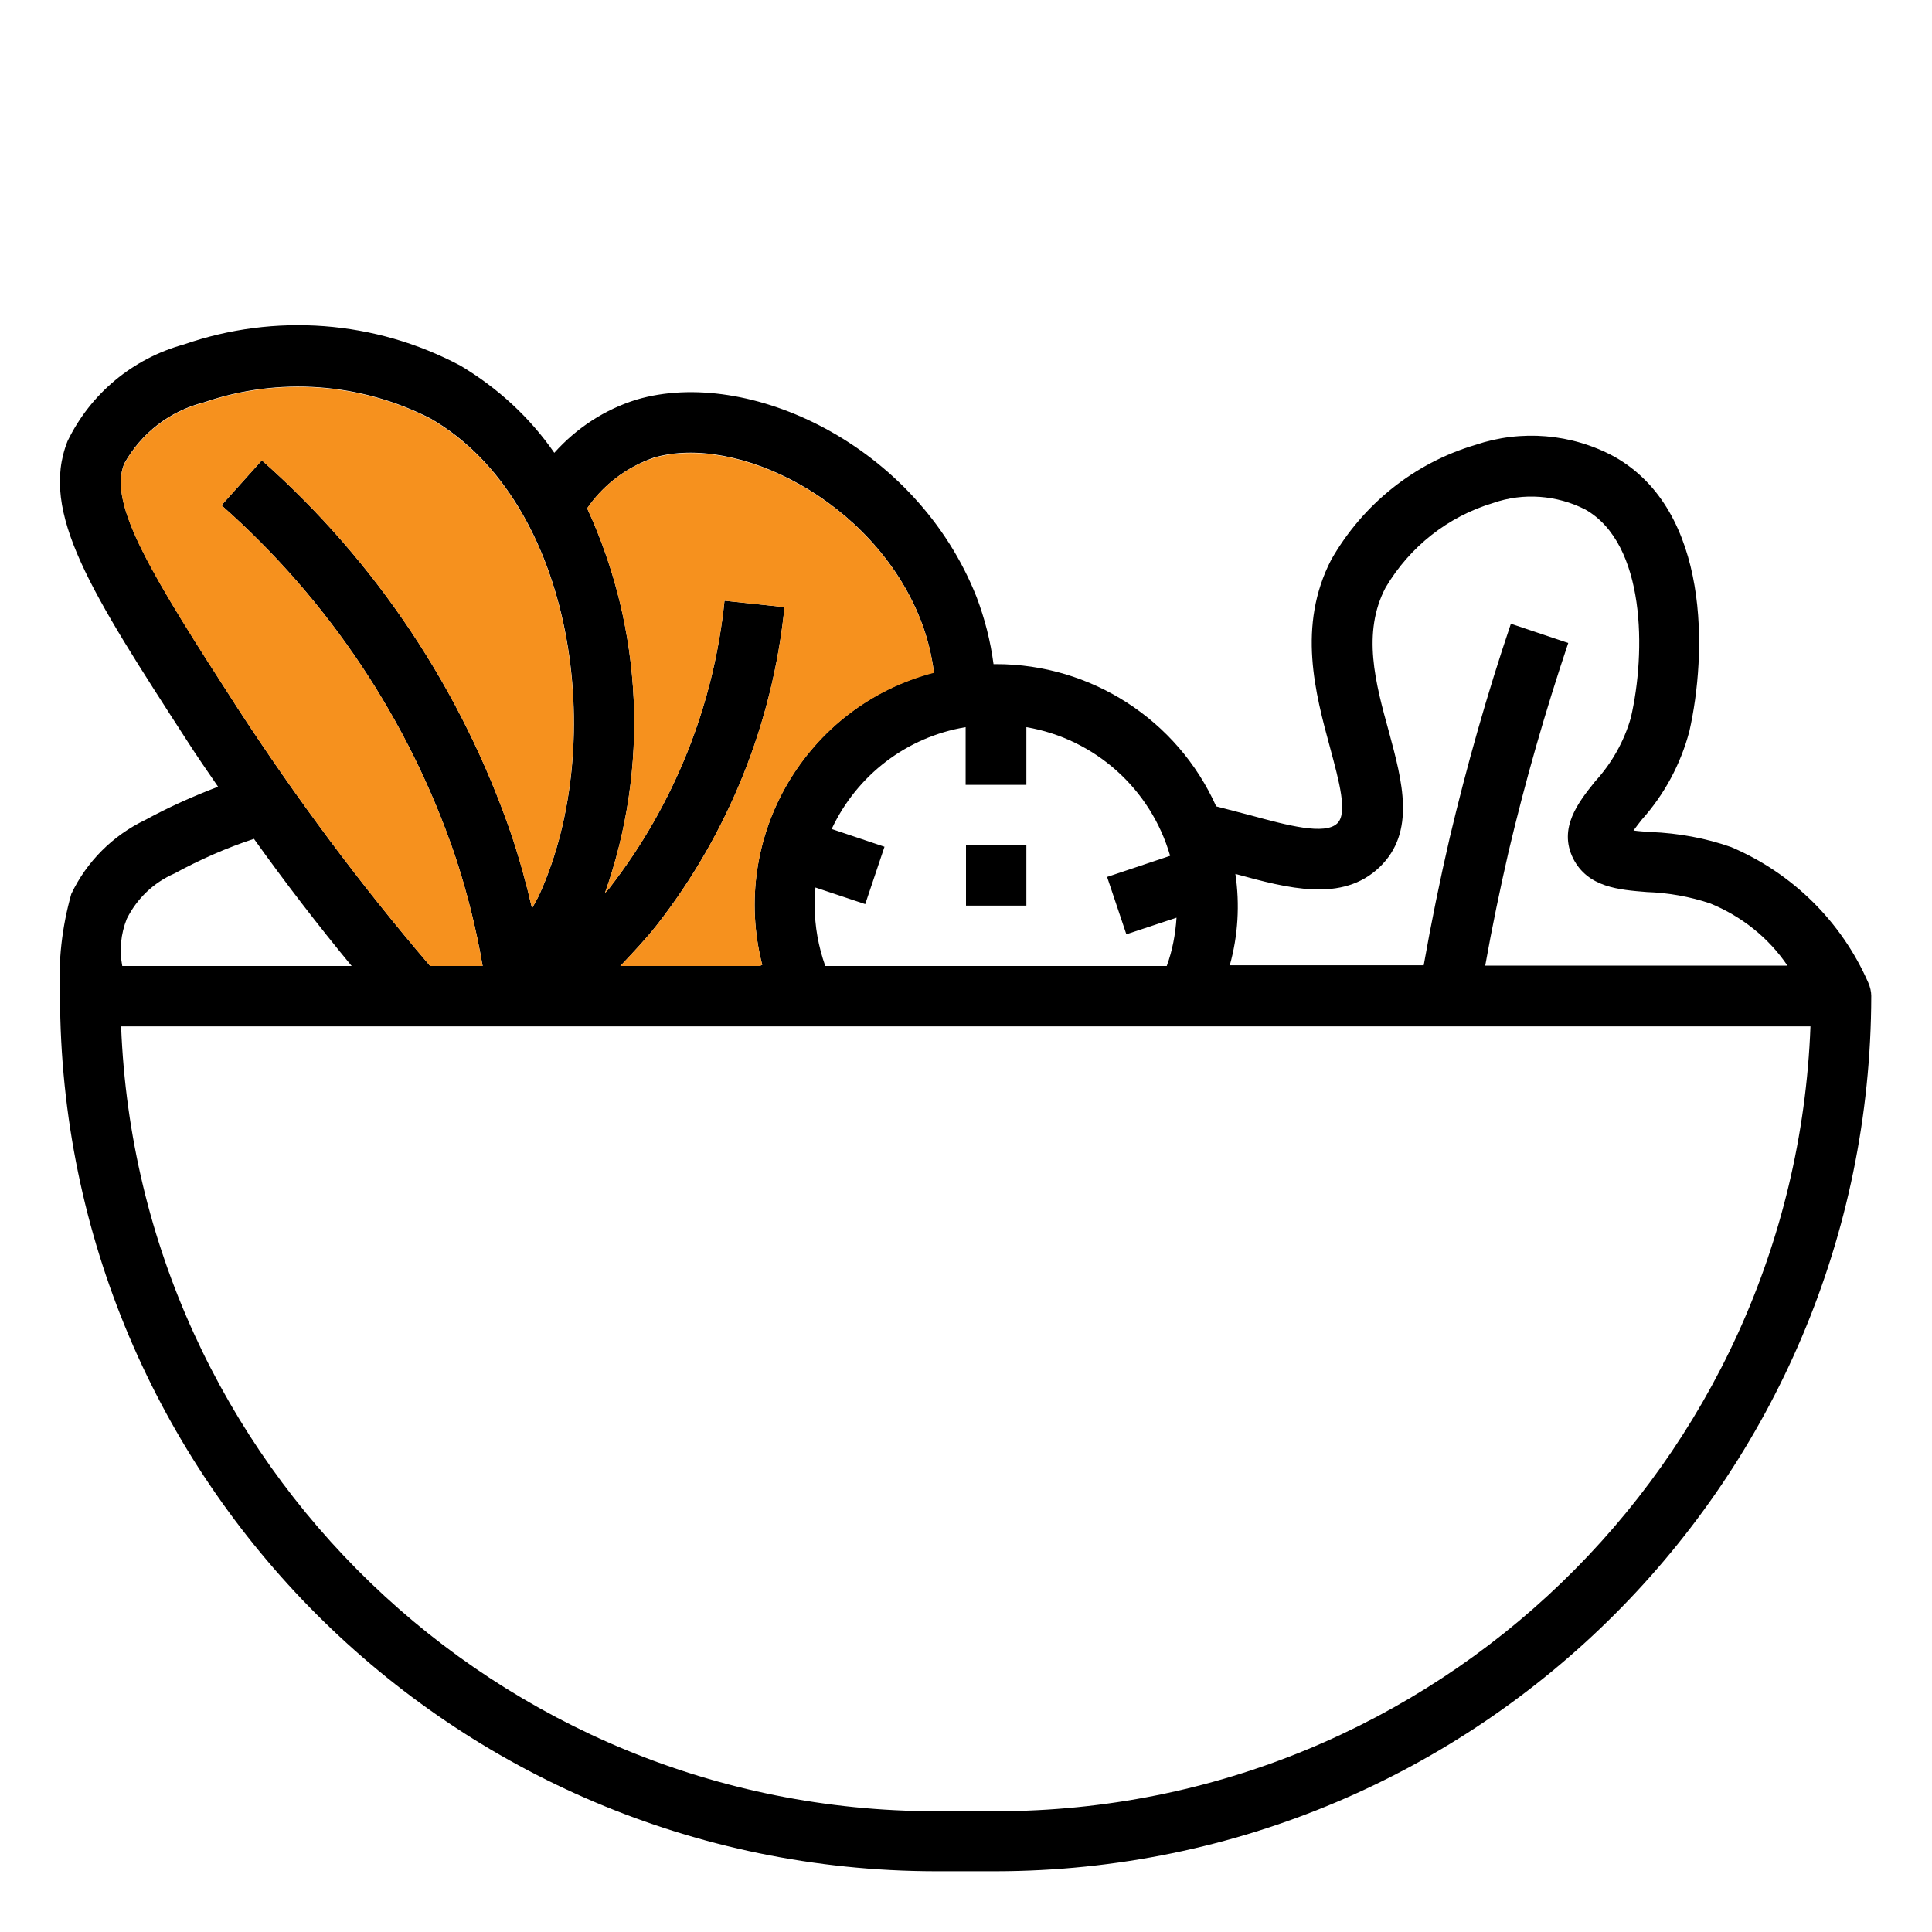
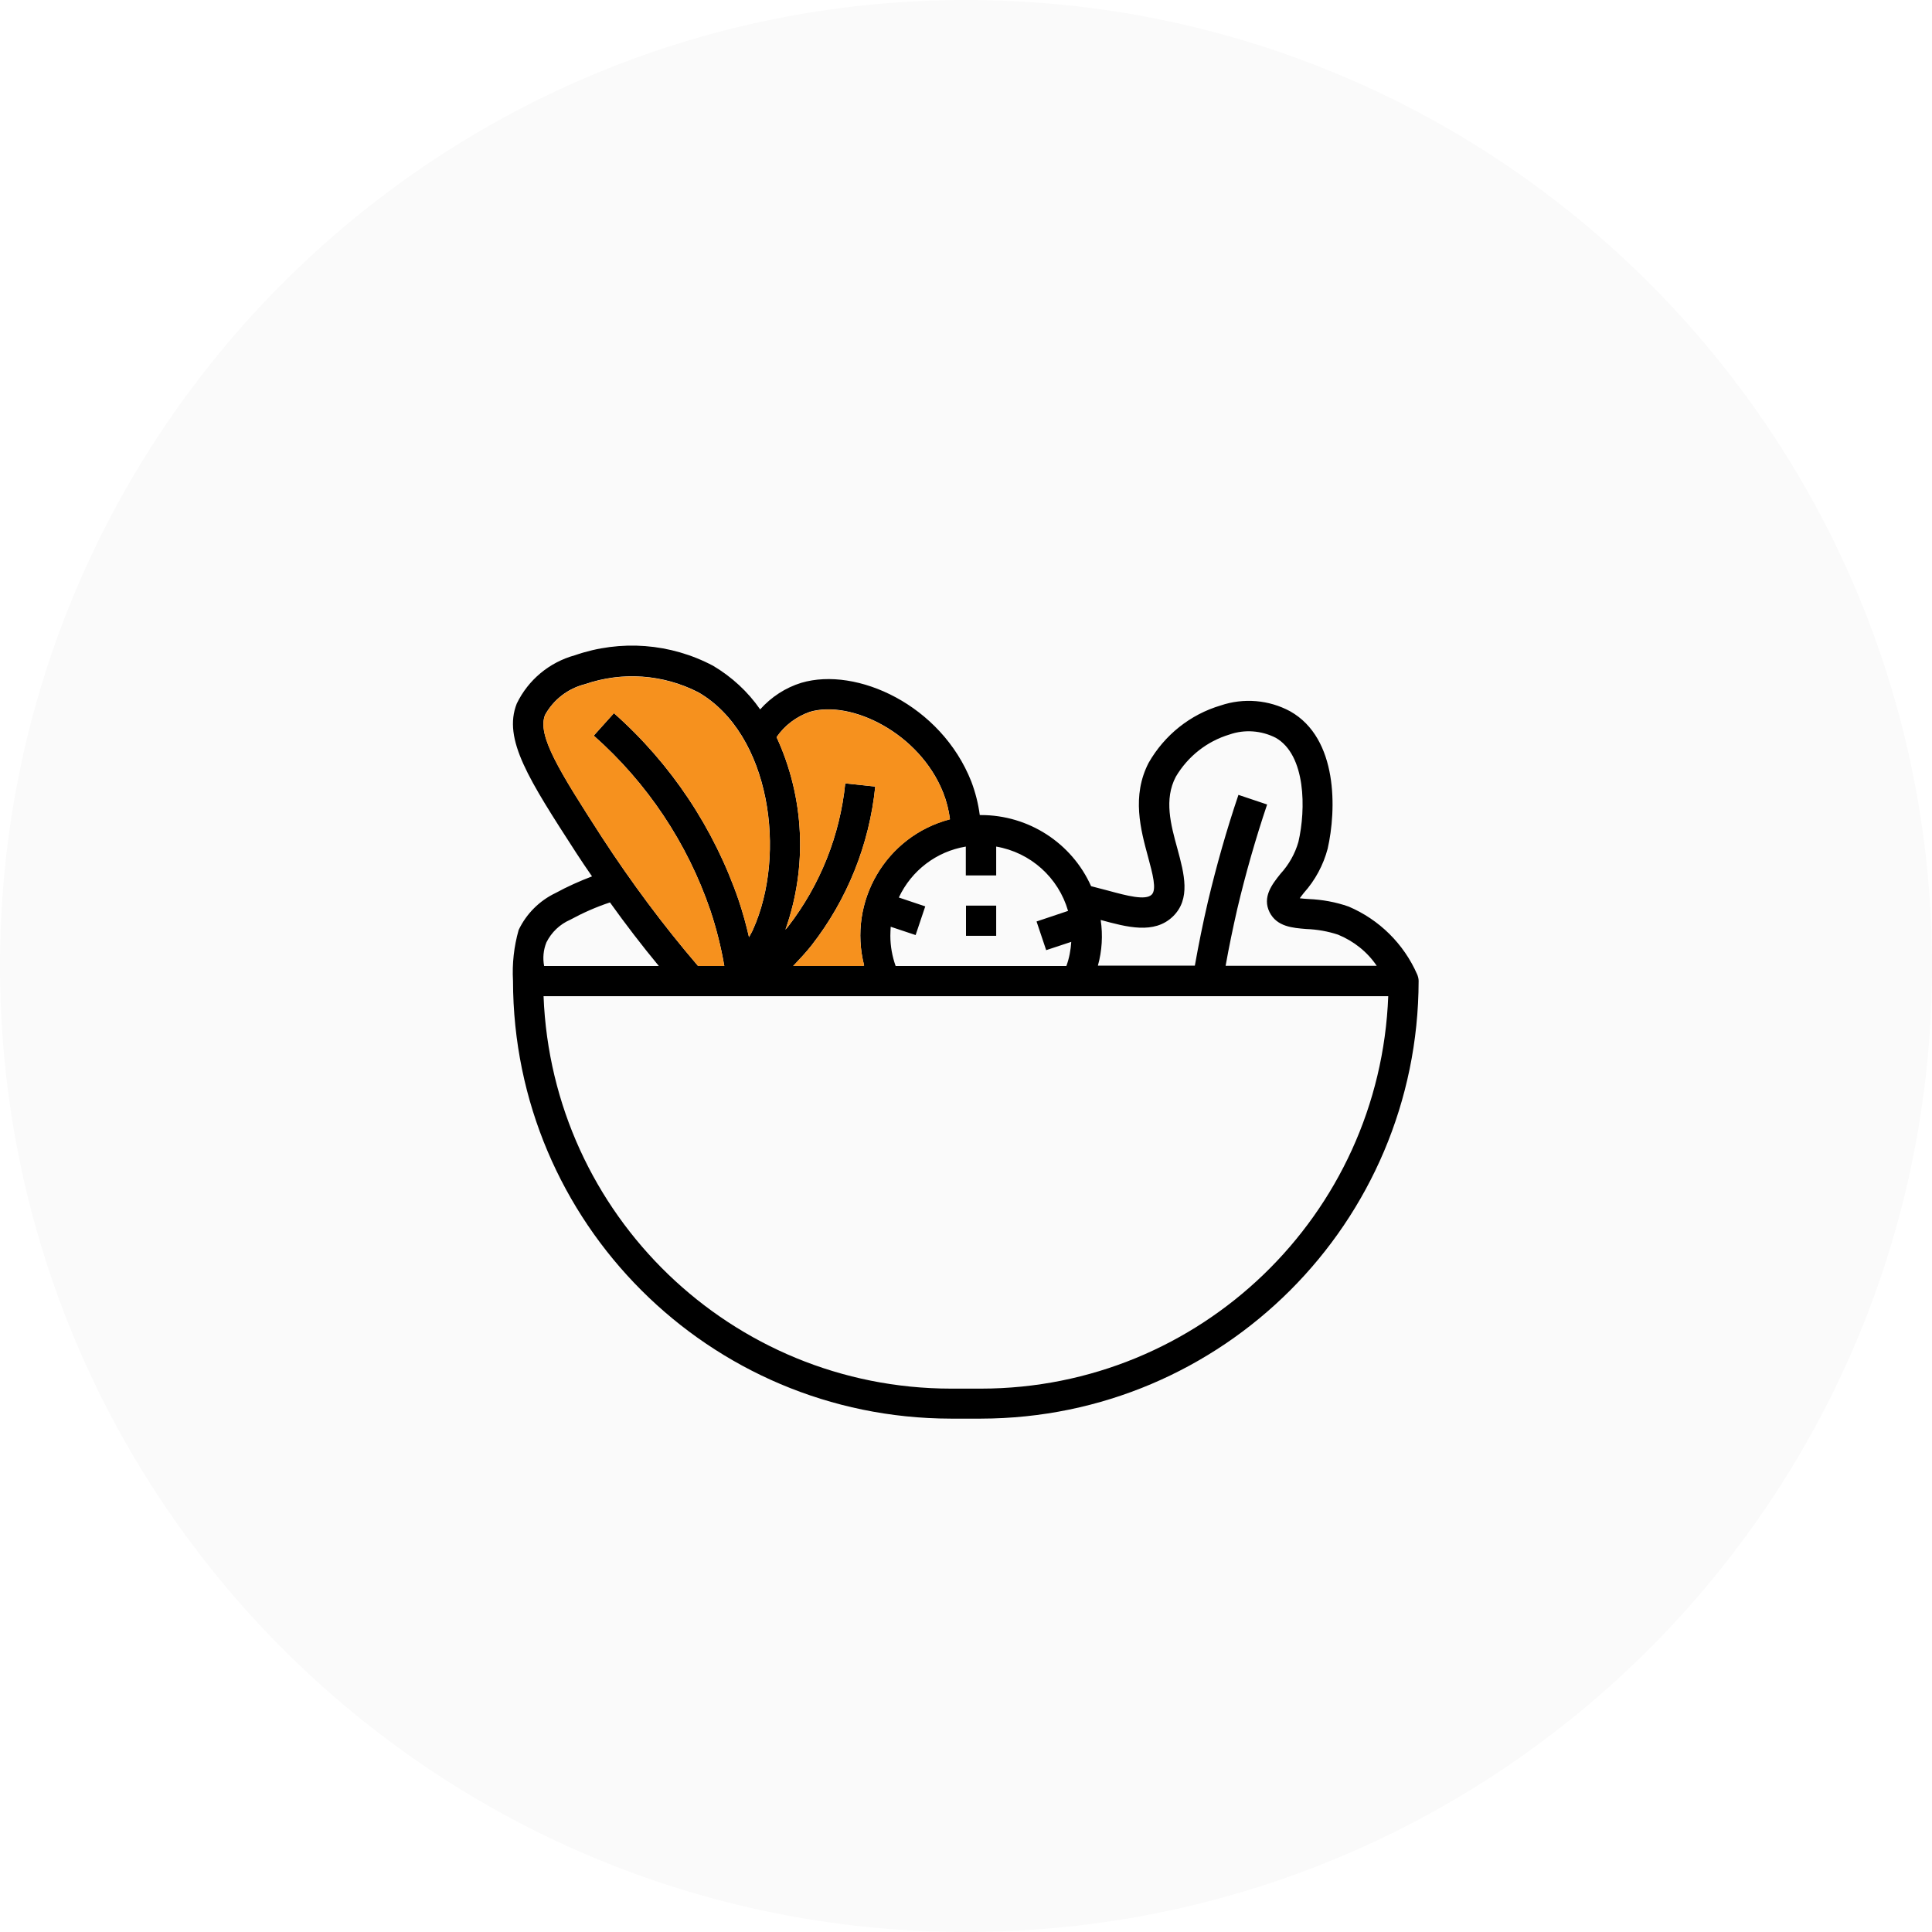
- <svg xmlns="http://www.w3.org/2000/svg" width="32" height="32" viewBox="0 0 32 32" fill="none">
-   <path d="M30.944 16.275C30.5 15.262 29.687 14.463 28.675 14.031C28.25 13.881 27.8 13.8 27.344 13.781C27.256 13.775 27.144 13.769 27.056 13.756C27.1 13.694 27.15 13.631 27.194 13.575C27.569 13.156 27.837 12.656 27.981 12.113C28.269 10.844 28.337 8.463 26.737 7.563C26.031 7.181 25.194 7.113 24.437 7.369C23.425 7.669 22.575 8.35 22.05 9.269C21.481 10.369 21.787 11.488 22.031 12.387C22.181 12.944 22.325 13.469 22.15 13.637C21.944 13.838 21.319 13.669 20.719 13.506C20.531 13.456 20.337 13.406 20.144 13.356C19.5 11.919 18.069 11 16.5 11H16.456C16.406 10.619 16.312 10.25 16.175 9.888C15.175 7.356 12.381 6.075 10.544 6.619C10.019 6.781 9.55 7.088 9.181 7.5C8.775 6.913 8.244 6.425 7.625 6.056C6.212 5.306 4.556 5.181 3.044 5.706C2.2 5.938 1.5 6.519 1.119 7.306C0.65 8.488 1.519 9.825 3.094 12.262C3.262 12.525 3.437 12.775 3.612 13.031C3.2 13.188 2.794 13.369 2.406 13.581C1.869 13.838 1.437 14.269 1.181 14.806C1.025 15.356 0.962 15.925 0.994 16.494C1.006 24.5 7.487 30.981 15.494 30.994H16.494C24.5 30.981 30.981 24.5 30.994 16.494C30.994 16.425 30.975 16.344 30.944 16.275ZM20.462 14.475C21.331 14.713 22.231 14.956 22.85 14.363C23.456 13.781 23.225 12.938 23.006 12.125C22.781 11.312 22.556 10.481 22.95 9.731C23.35 9.056 23.981 8.556 24.731 8.331C25.231 8.156 25.787 8.2 26.256 8.438C27.262 9.006 27.262 10.812 27.012 11.887C26.9 12.281 26.694 12.644 26.419 12.944C26.144 13.287 25.806 13.713 26.056 14.219C26.3 14.7 26.819 14.738 27.275 14.775C27.631 14.787 27.987 14.85 28.325 14.963C28.844 15.175 29.294 15.531 29.606 15.994H24.6C24.712 15.363 24.844 14.731 24.987 14.106C25.262 12.944 25.594 11.781 25.975 10.65L25.025 10.331C24.631 11.494 24.294 12.688 24.012 13.875C23.85 14.575 23.706 15.281 23.581 15.988H20.369C20.506 15.5 20.537 14.981 20.462 14.475ZM17 13V12.044C18.137 12.238 19.062 13.069 19.381 14.175L18.337 14.525L18.656 15.475L19.487 15.2C19.469 15.475 19.419 15.744 19.325 16H13.669C13.556 15.681 13.494 15.344 13.494 15C13.494 14.9 13.5 14.8 13.506 14.7L14.331 14.975L14.65 14.025L13.775 13.731C14.194 12.838 15.019 12.206 15.994 12.044V13H17ZM10.825 7.581C12.187 7.175 14.462 8.281 15.244 10.256C15.356 10.537 15.431 10.838 15.469 11.137C13.35 11.694 12.081 13.856 12.625 15.981L12.581 16H10.275C10.487 15.775 10.7 15.55 10.887 15.312C12.069 13.794 12.8 11.969 12.994 10.056L12 9.95C11.825 11.675 11.169 13.319 10.106 14.694C10.081 14.731 10.044 14.762 10.019 14.794C10.756 12.713 10.65 10.425 9.725 8.419C9.994 8.025 10.381 7.738 10.825 7.581ZM2.056 7.681C2.337 7.175 2.812 6.806 3.381 6.663C4.619 6.238 5.969 6.338 7.131 6.931C9.525 8.313 10.069 12.294 8.944 14.794C8.906 14.881 8.856 14.963 8.812 15.044C8.719 14.637 8.606 14.231 8.475 13.838C7.656 11.444 6.231 9.3 4.337 7.625L3.669 8.369C5.437 9.931 6.769 11.925 7.531 14.156C7.731 14.756 7.887 15.375 7.994 16H7.125C5.969 14.65 4.906 13.219 3.937 11.731C2.519 9.531 1.787 8.356 2.056 7.681ZM2.1 15.219C2.269 14.881 2.544 14.619 2.887 14.469C3.312 14.238 3.75 14.044 4.206 13.894C4.725 14.619 5.262 15.319 5.825 16H2.025C1.975 15.738 2 15.469 2.1 15.219ZM16.5 30H15.5C8.244 29.994 2.287 24.25 2.006 17H29.987C29.712 24.25 23.756 29.994 16.5 30Z" fill="black" />
-   <path d="M12.625 15.981L12.581 16H10.275C10.488 15.775 10.7 15.55 10.888 15.312C12.069 13.794 12.8 11.969 12.994 10.056L12 9.95C11.825 11.675 11.169 13.319 10.106 14.694C10.081 14.731 10.044 14.762 10.019 14.794C10.756 12.713 10.65 10.425 9.725 8.419C9.994 8.031 10.381 7.737 10.825 7.588C12.188 7.181 14.463 8.287 15.244 10.262C15.356 10.544 15.431 10.844 15.469 11.144C13.35 11.694 12.081 13.863 12.625 15.981Z" fill="#F6911E" />
-   <path d="M8.943 14.794C8.906 14.881 8.856 14.963 8.812 15.044C8.718 14.638 8.606 14.231 8.475 13.838C7.656 11.444 6.231 9.3 4.337 7.625L3.668 8.369C5.437 9.931 6.768 11.925 7.531 14.156C7.731 14.756 7.887 15.375 7.993 16H7.125C5.968 14.65 4.906 13.219 3.937 11.731C2.518 9.538 1.787 8.356 2.056 7.688C2.337 7.181 2.812 6.813 3.381 6.669C4.618 6.244 5.968 6.344 7.131 6.938C9.518 8.313 10.068 12.294 8.943 14.794Z" fill="#F6911E" />
-   <path d="M17 14H16V15H17V14Z" fill="black" />
+ <svg xmlns="http://www.w3.org/2000/svg" width="64" height="64" viewBox="0 0 64 64" fill="none">
+   <rect width="64" height="64" rx="32" fill="#FAFAFA" />
+   <path d="M46.944 32.275C46.5 31.262 45.687 30.462 44.675 30.031C44.25 29.881 43.8 29.8 43.344 29.781C43.256 29.775 43.144 29.769 43.056 29.756C43.1 29.694 43.15 29.631 43.194 29.575C43.569 29.156 43.837 28.656 43.981 28.113C44.269 26.844 44.337 24.462 42.737 23.562C42.031 23.181 41.194 23.113 40.437 23.369C39.425 23.669 38.575 24.35 38.05 25.269C37.481 26.369 37.787 27.488 38.031 28.387C38.181 28.944 38.325 29.469 38.15 29.637C37.944 29.837 37.319 29.669 36.719 29.506C36.531 29.456 36.337 29.406 36.144 29.356C35.5 27.919 34.069 27 32.5 27H32.456C32.406 26.619 32.312 26.25 32.175 25.887C31.175 23.356 28.381 22.075 26.544 22.619C26.019 22.781 25.55 23.087 25.181 23.5C24.775 22.913 24.244 22.425 23.625 22.056C22.212 21.306 20.556 21.181 19.044 21.706C18.2 21.938 17.5 22.519 17.119 23.306C16.65 24.488 17.519 25.825 19.094 28.262C19.262 28.525 19.437 28.775 19.612 29.031C19.2 29.188 18.794 29.369 18.406 29.581C17.869 29.837 17.437 30.269 17.181 30.806C17.025 31.356 16.962 31.925 16.994 32.494C17.006 40.5 23.487 46.981 31.494 46.994H32.494C40.5 46.981 46.981 40.5 46.994 32.494C46.994 32.425 46.975 32.344 46.944 32.275ZM36.462 30.475C37.331 30.712 38.231 30.956 38.85 30.363C39.456 29.781 39.225 28.938 39.006 28.125C38.781 27.312 38.556 26.481 38.95 25.731C39.35 25.056 39.981 24.556 40.731 24.331C41.231 24.156 41.787 24.2 42.256 24.438C43.262 25.006 43.262 26.812 43.012 27.887C42.9 28.281 42.694 28.644 42.419 28.944C42.144 29.288 41.806 29.712 42.056 30.219C42.3 30.7 42.819 30.738 43.275 30.775C43.631 30.788 43.987 30.85 44.325 30.962C44.844 31.175 45.294 31.531 45.606 31.994H40.6C40.712 31.363 40.844 30.731 40.987 30.106C41.262 28.944 41.594 27.781 41.975 26.65L41.025 26.331C40.631 27.494 40.294 28.688 40.012 29.875C39.85 30.575 39.706 31.281 39.581 31.988H36.369C36.506 31.5 36.537 30.981 36.462 30.475ZM33 29V28.044C34.137 28.238 35.062 29.069 35.381 30.175L34.337 30.525L34.656 31.475L35.487 31.2C35.469 31.475 35.419 31.744 35.325 32H29.669C29.556 31.681 29.494 31.344 29.494 31C29.494 30.9 29.5 30.8 29.506 30.7L30.331 30.975L30.65 30.025L29.775 29.731C30.194 28.837 31.019 28.206 31.994 28.044V29H33ZM26.825 23.581C28.187 23.175 30.462 24.281 31.244 26.256C31.356 26.538 31.431 26.837 31.469 27.137C29.35 27.694 28.081 29.856 28.625 31.981L28.581 32H26.275C26.487 31.775 26.7 31.55 26.887 31.312C28.069 29.794 28.8 27.969 28.994 26.056L28 25.95C27.825 27.675 27.169 29.319 26.106 30.694C26.081 30.731 26.044 30.762 26.019 30.794C26.756 28.712 26.65 26.425 25.725 24.419C25.994 24.025 26.381 23.738 26.825 23.581ZM18.056 23.681C18.337 23.175 18.812 22.806 19.381 22.663C20.619 22.238 21.969 22.337 23.131 22.931C25.525 24.312 26.069 28.294 24.944 30.794C24.906 30.881 24.856 30.962 24.812 31.044C24.719 30.637 24.606 30.231 24.475 29.837C23.656 27.444 22.231 25.3 20.337 23.625L19.669 24.369C21.437 25.931 22.769 27.925 23.531 30.156C23.731 30.756 23.887 31.375 23.994 32H23.125C21.969 30.65 20.906 29.219 19.937 27.731C18.519 25.531 17.787 24.356 18.056 23.681ZM18.1 31.219C18.269 30.881 18.544 30.619 18.887 30.469C19.312 30.238 19.75 30.044 20.206 29.894C20.725 30.619 21.262 31.319 21.825 32H18.025C17.975 31.738 18 31.469 18.1 31.219ZM32.5 46H31.5C24.244 45.994 18.287 40.25 18.006 33H45.987C45.712 40.25 39.756 45.994 32.5 46Z" fill="black" />
+   <path d="M28.625 31.981L28.581 32H26.275C26.488 31.775 26.7 31.55 26.888 31.312C28.069 29.794 28.8 27.969 28.994 26.056L28 25.95C27.825 27.675 27.169 29.319 26.106 30.694C26.081 30.731 26.044 30.762 26.019 30.794C26.756 28.712 26.65 26.425 25.725 24.419C25.994 24.031 26.381 23.738 26.825 23.587C28.188 23.181 30.463 24.288 31.244 26.262C31.356 26.544 31.431 26.844 31.469 27.144C29.35 27.694 28.081 29.863 28.625 31.981Z" fill="#F6911E" />
+   <path d="M24.943 30.794C24.906 30.881 24.856 30.963 24.812 31.044C24.718 30.638 24.606 30.231 24.475 29.838C23.656 27.444 22.231 25.3 20.337 23.625L19.668 24.369C21.437 25.931 22.768 27.925 23.531 30.156C23.731 30.756 23.887 31.375 23.993 32H23.125C21.968 30.65 20.906 29.219 19.937 27.731C18.518 25.538 17.787 24.356 18.056 23.688C18.337 23.181 18.812 22.813 19.381 22.669C20.618 22.244 21.968 22.344 23.131 22.938C25.518 24.313 26.068 28.294 24.943 30.794Z" fill="#F6911E" />
+   <path d="M33 30H32V31H33V30Z" fill="black" />
</svg>
